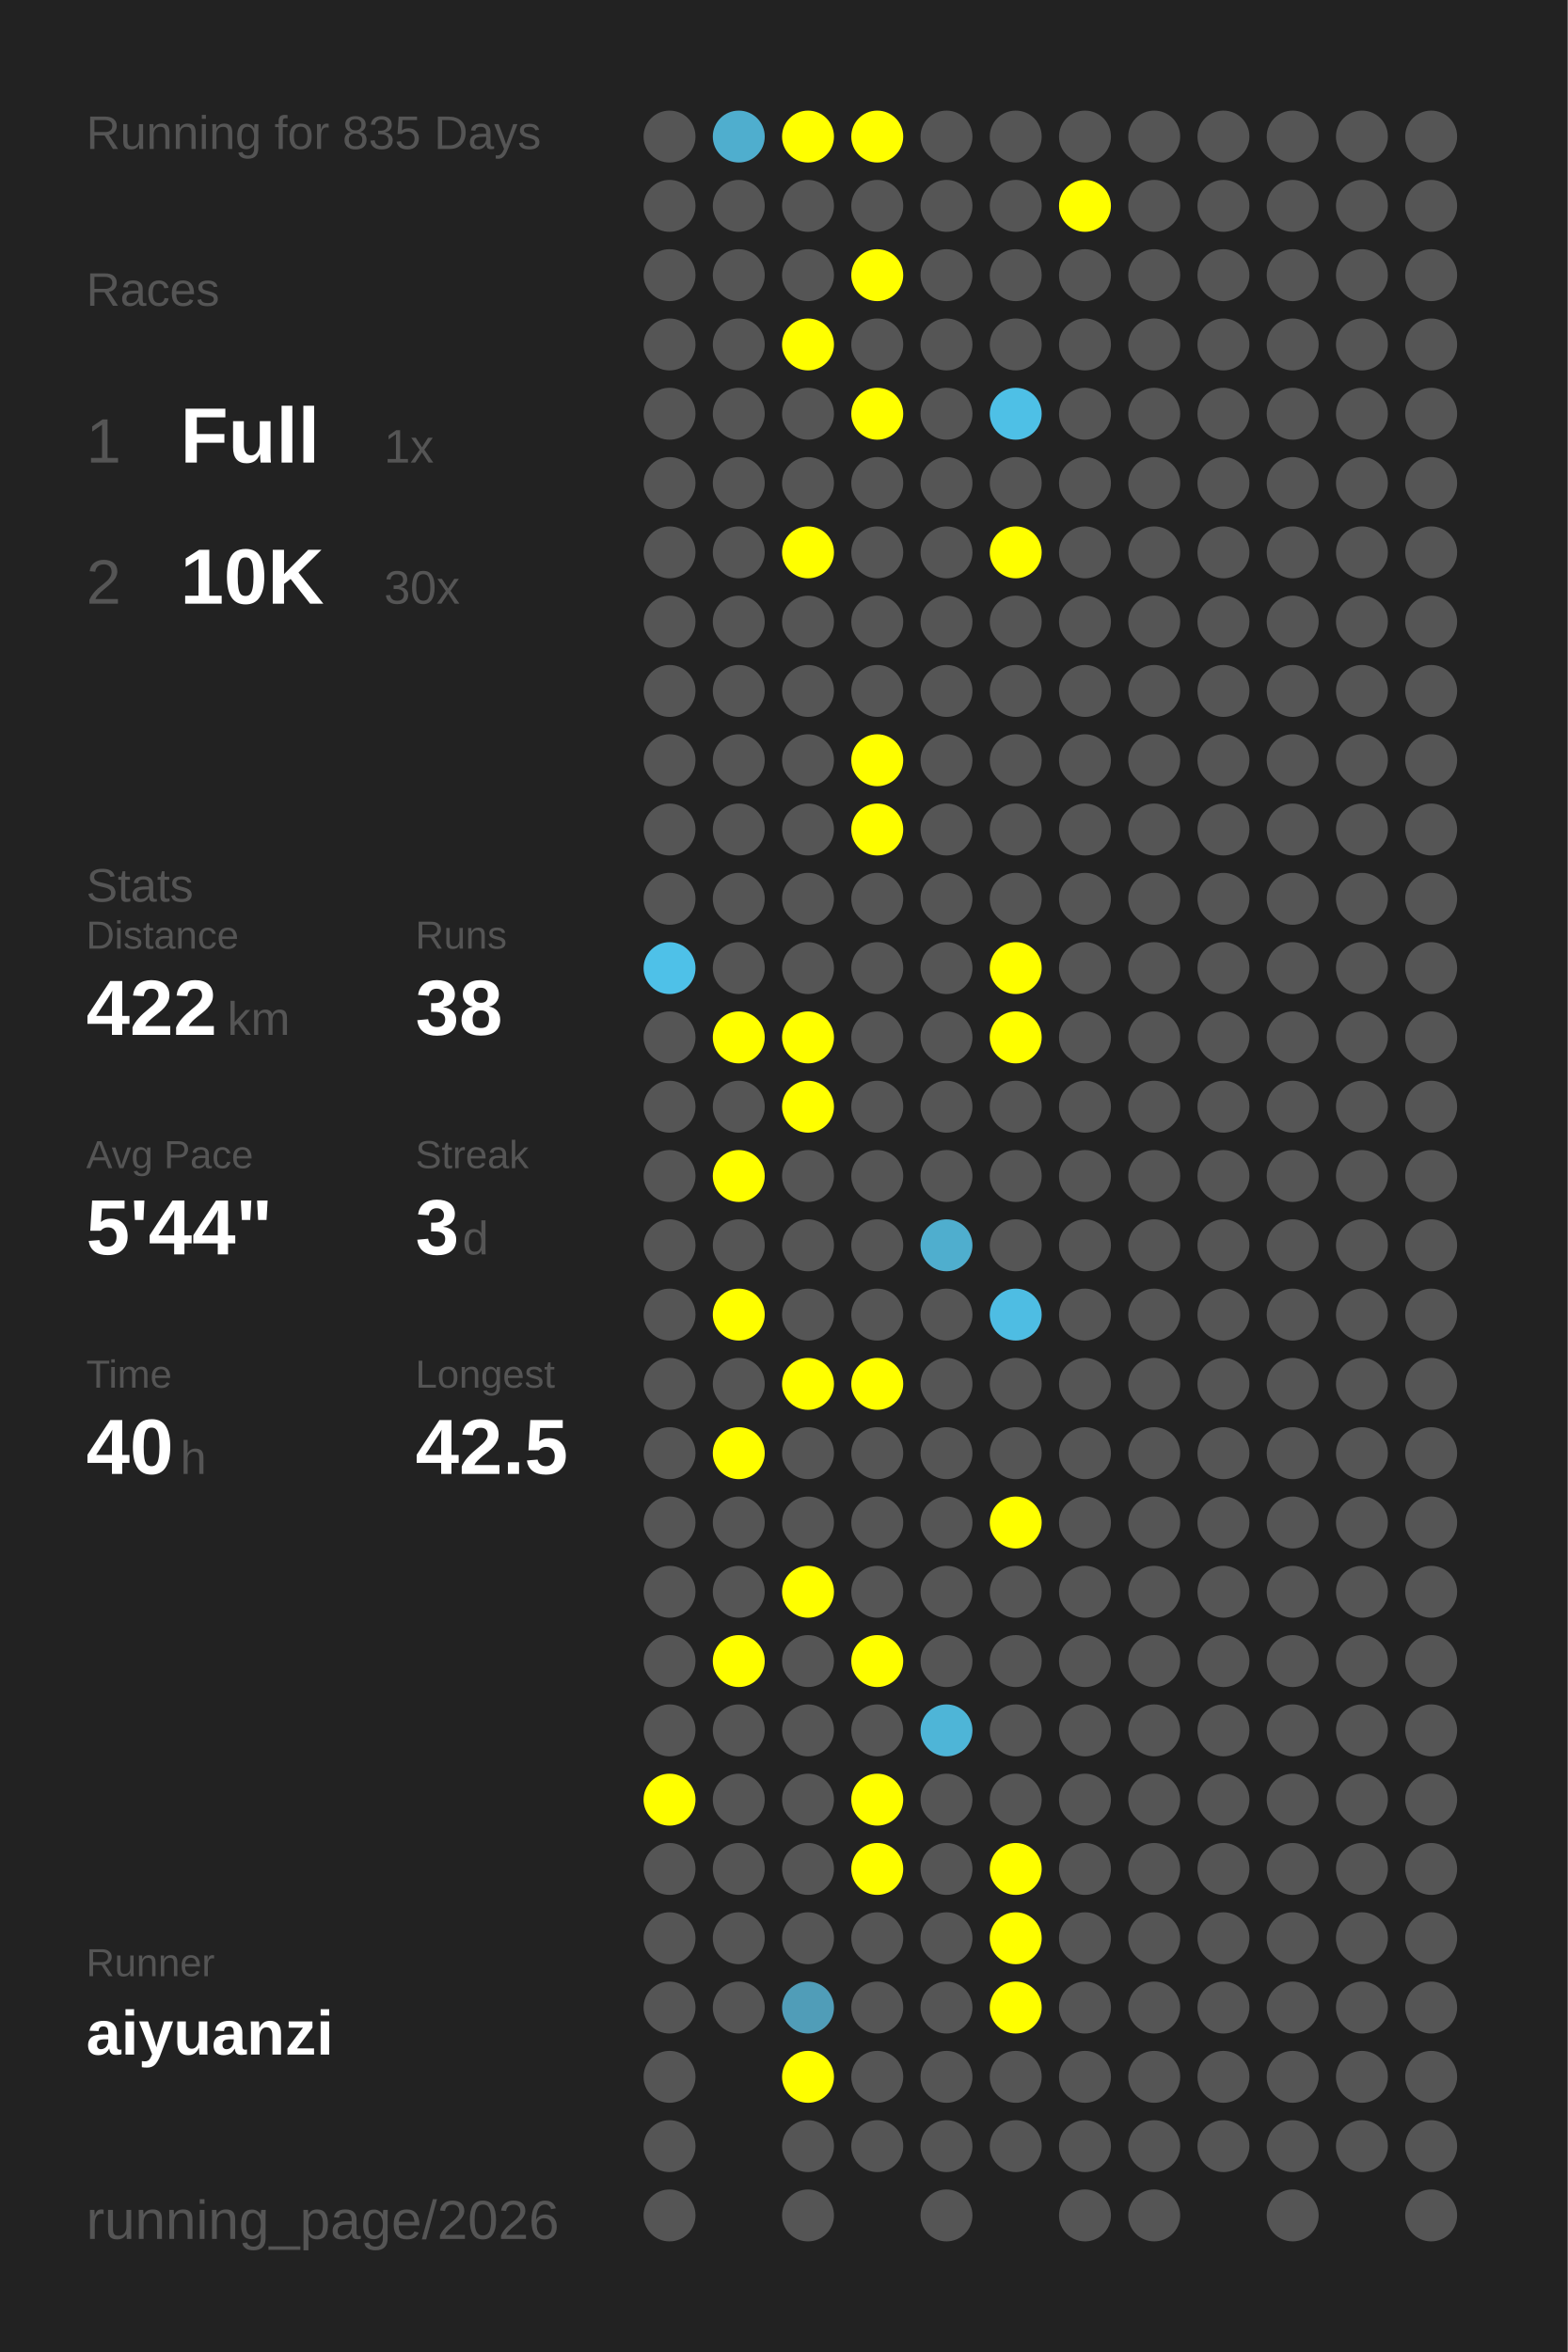
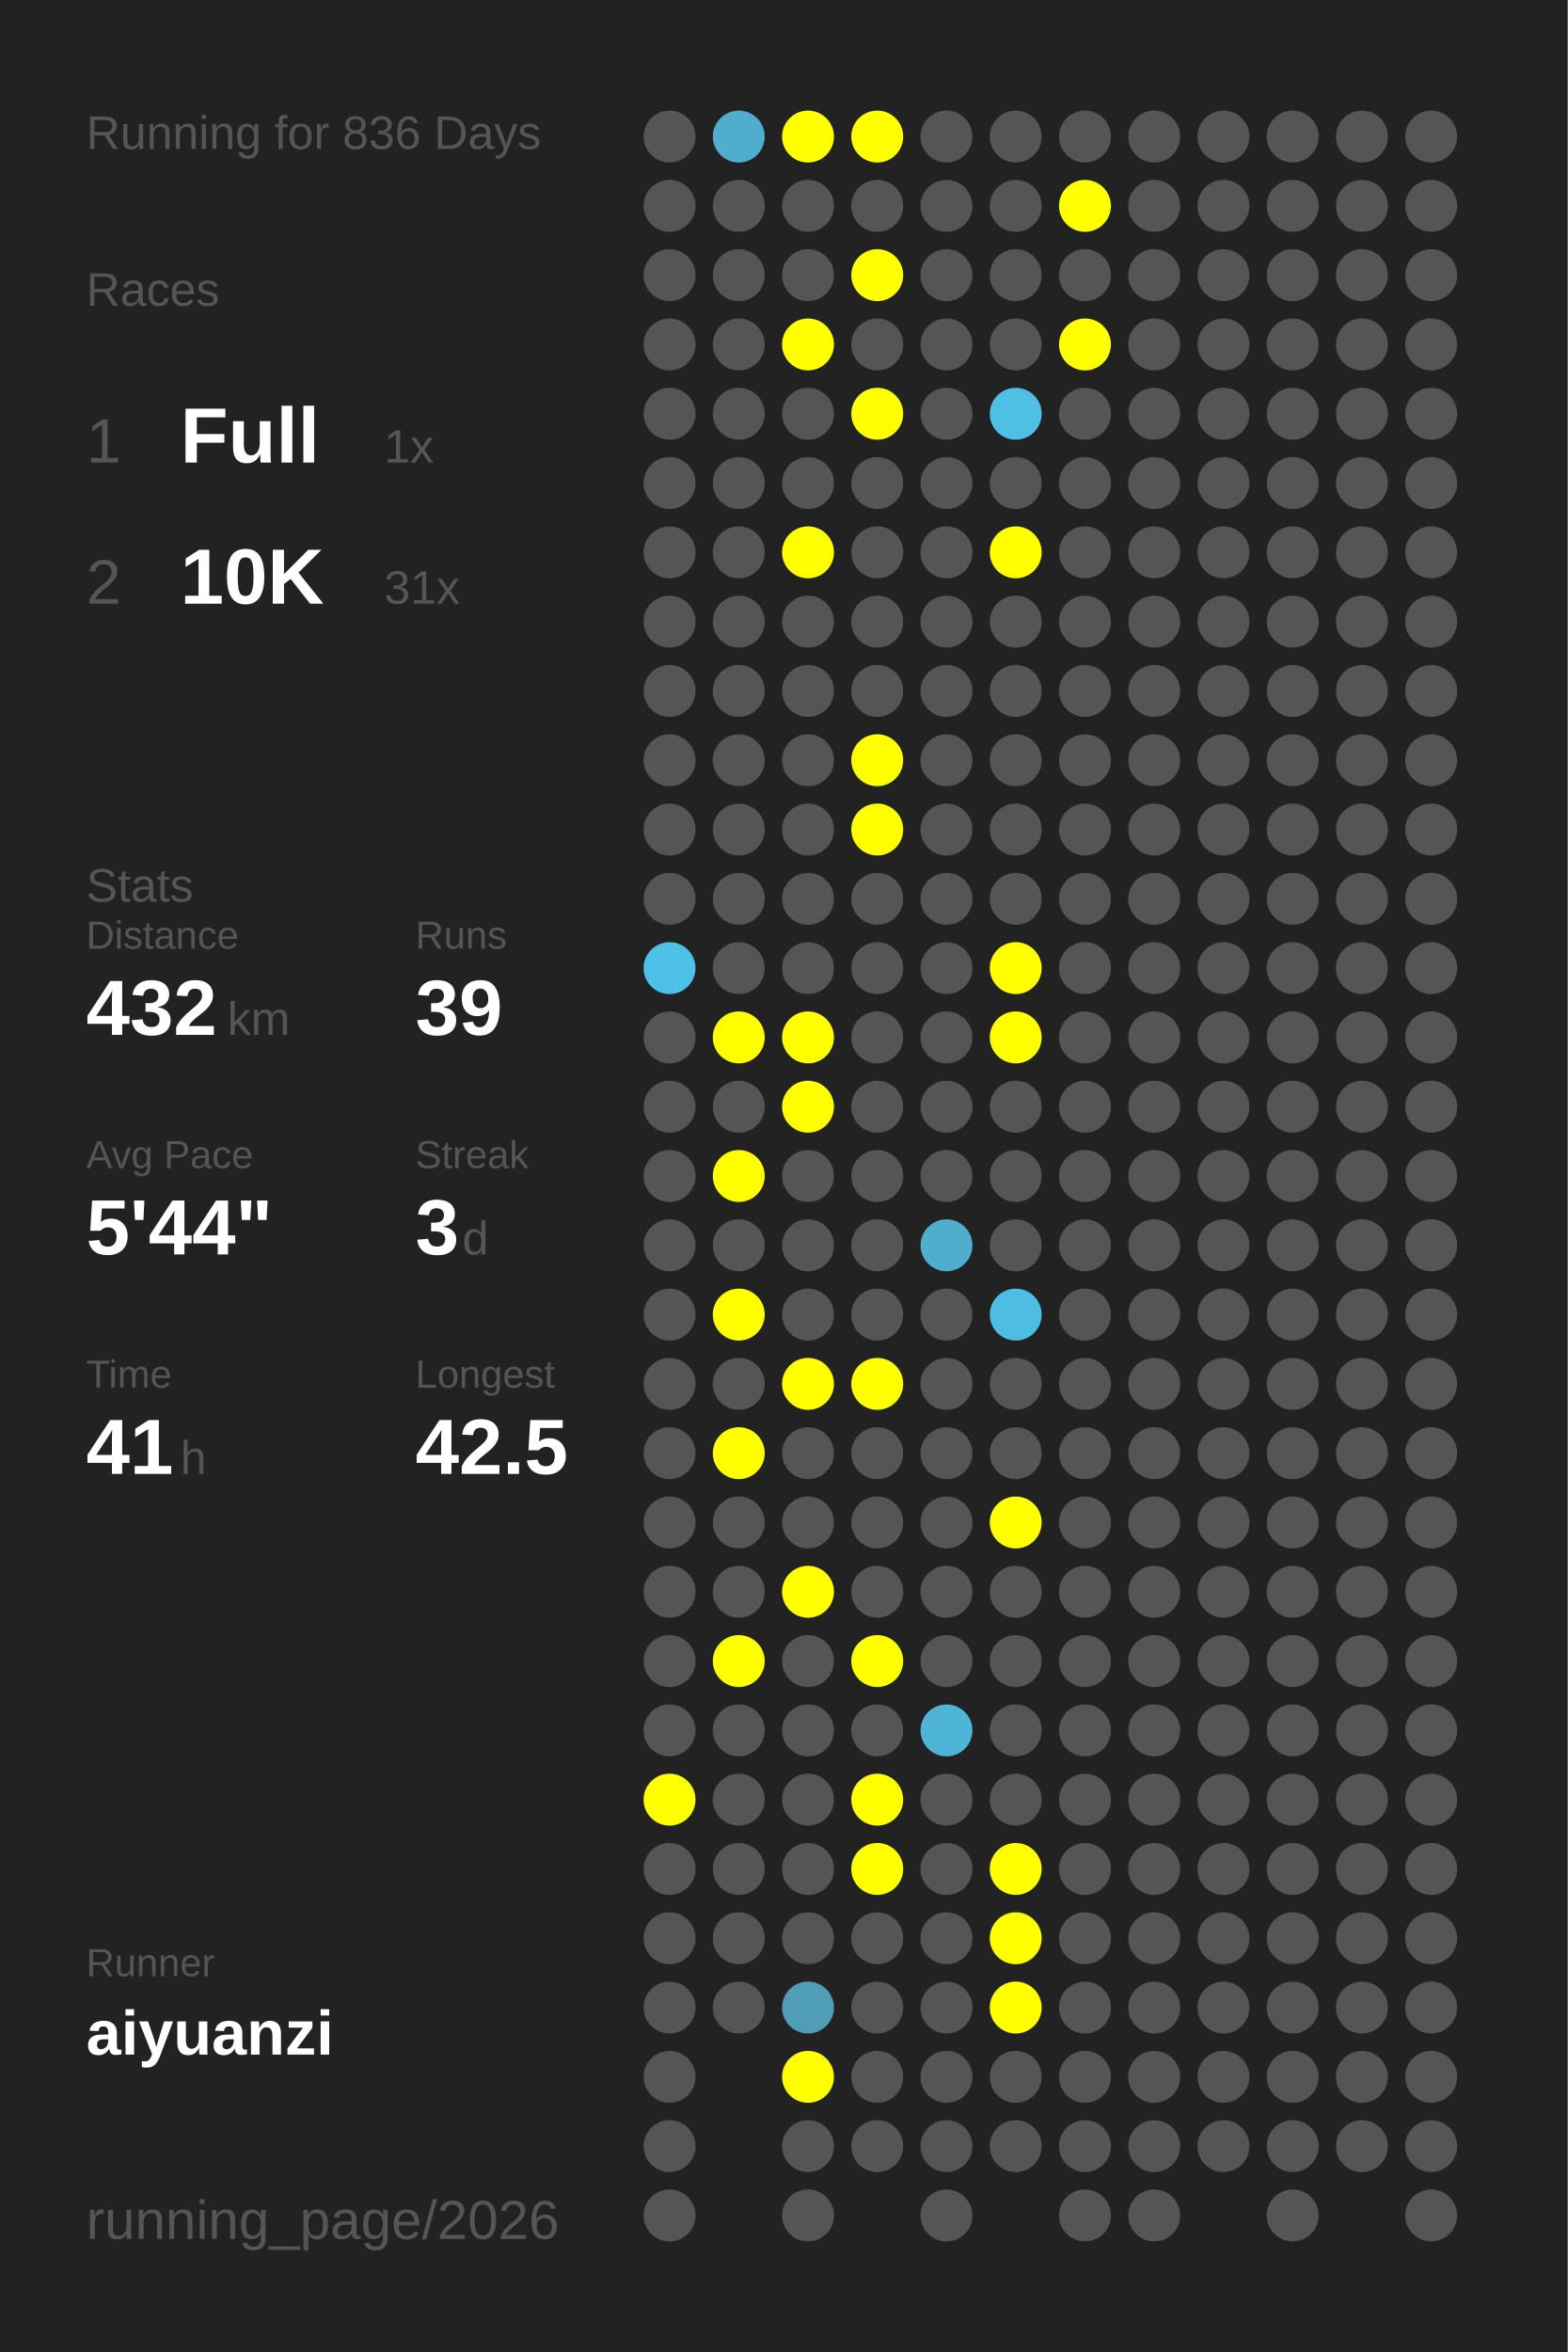
<svg xmlns="http://www.w3.org/2000/svg" baseProfile="full" height="300mm" version="1.1" viewBox="0,0,200,300" width="200mm">
  <defs />
  <rect fill="#222222" height="300" width="200" x="0" y="0" />
-   <text fill="#555555" style="font-size:6px; font-family:Arial;" x="11" y="19">Running for 835 Days</text>
+   <text fill="#555555" style="font-size:6px; font-family:Arial;" x="11" y="19">Running for 836 Days</text>
  <text fill="#555555" style="font-size:6px; font-family:Arial;" x="11" y="39">Races</text>
  <text fill="#555555" style="font-size:8px; font-family:Arial;" x="11" y="59">1</text>
  <text fill="#FFFFFF" style="font-size:10px; font-family:Arial; font-weight:bold;" x="23" y="59">Full</text>
  <text fill="#555555" style="font-size:6px; font-family:Arial;" x="49" y="59">1x</text>
  <text fill="#555555" style="font-size:8px; font-family:Arial;" x="11" y="77">2</text>
  <text fill="#FFFFFF" style="font-size:10px; font-family:Arial; font-weight:bold;" x="23" y="77">10K</text>
-   <text fill="#555555" style="font-size:6px; font-family:Arial;" x="49" y="77">30x</text>
+   <text fill="#555555" style="font-size:6px; font-family:Arial;" x="49" y="77">31x</text>
  <text fill="#555555" style="font-size:6px; font-family:Arial;" x="11" y="115">Stats</text>
  <text fill="#555555" style="font-size:5px; font-family:Arial;" x="11" y="121">Distance</text>
-   <text fill="#FFFFFF" style="font-size:10px; font-family:Arial; font-weight:bold;" x="11" y="132">422</text>
+   <text fill="#FFFFFF" style="font-size:10px; font-family:Arial; font-weight:bold;" x="11" y="132">432</text>
  <text fill="#555555" style="font-size:6px; font-family:Arial;" x="29" y="132">km</text>
  <text fill="#555555" style="font-size:5px; font-family:Arial;" x="53" y="121">Runs</text>
-   <text fill="#FFFFFF" style="font-size:10px; font-family:Arial; font-weight:bold;" x="53" y="132">38</text>
+   <text fill="#FFFFFF" style="font-size:10px; font-family:Arial; font-weight:bold;" x="53" y="132">39</text>
  <text fill="#555555" style="font-size:5px; font-family:Arial;" x="11" y="149">Avg Pace</text>
  <text fill="#FFFFFF" style="font-size:10px; font-family:Arial; font-weight:bold;" x="11" y="160">5'44"</text>
  <text fill="#555555" style="font-size:5px; font-family:Arial;" x="53" y="149">Streak</text>
  <text fill="#FFFFFF" style="font-size:10px; font-family:Arial; font-weight:bold;" x="53" y="160">3</text>
  <text fill="#555555" style="font-size:6px; font-family:Arial;" x="59" y="160">d</text>
  <text fill="#555555" style="font-size:5px; font-family:Arial;" x="11" y="177">Time</text>
-   <text fill="#FFFFFF" style="font-size:10px; font-family:Arial; font-weight:bold;" x="11" y="188">40</text>
+   <text fill="#FFFFFF" style="font-size:10px; font-family:Arial; font-weight:bold;" x="11" y="188">41</text>
  <text fill="#555555" style="font-size:6px; font-family:Arial;" x="23" y="188">h</text>
  <text fill="#555555" style="font-size:5px; font-family:Arial;" x="53" y="177">Longest</text>
  <text fill="#FFFFFF" style="font-size:10px; font-family:Arial; font-weight:bold;" x="53" y="188">42.5</text>
  <text fill="#555555" style="font-size:5px; font-family:Arial;" x="11" y="252.065">Runner</text>
  <text fill="#FFFFFF" style="font-size:8px; font-family:Arial; font-weight:bold;" x="11" y="262.065">aiyuanzi</text>
  <text fill="#555555" style="font-size:7px; font-family:Arial;" x="11" y="285.581">running_page/2026</text>
  <circle cx="85.417" cy="17.419" fill="#555555" r="3.312" />
  <circle cx="85.417" cy="26.258" fill="#555555" r="3.312" />
  <circle cx="85.417" cy="35.097" fill="#555555" r="3.312" />
  <circle cx="85.417" cy="43.935" fill="#555555" r="3.312" />
  <circle cx="85.417" cy="52.774" fill="#555555" r="3.312" />
  <circle cx="85.417" cy="61.613" fill="#555555" r="3.312" />
  <circle cx="85.417" cy="70.452" fill="#555555" r="3.312" />
  <circle cx="85.417" cy="79.29" fill="#555555" r="3.312" />
  <circle cx="85.417" cy="88.129" fill="#555555" r="3.312" />
  <circle cx="85.417" cy="96.968" fill="#555555" r="3.312" />
  <circle cx="85.417" cy="105.806" fill="#555555" r="3.312" />
  <circle cx="85.417" cy="114.645" fill="#555555" r="3.312" />
  <circle cx="85.417" cy="123.484" fill="#4ec1e8" r="3.312" />
  <circle cx="85.417" cy="132.323" fill="#555555" r="3.312" />
  <circle cx="85.417" cy="141.161" fill="#555555" r="3.312" />
  <circle cx="85.417" cy="150" fill="#555555" r="3.312" />
  <circle cx="85.417" cy="158.839" fill="#555555" r="3.312" />
  <circle cx="85.417" cy="167.677" fill="#555555" r="3.312" />
  <circle cx="85.417" cy="176.516" fill="#555555" r="3.312" />
  <circle cx="85.417" cy="185.355" fill="#555555" r="3.312" />
  <circle cx="85.417" cy="194.194" fill="#555555" r="3.312" />
  <circle cx="85.417" cy="203.032" fill="#555555" r="3.312" />
  <circle cx="85.417" cy="211.871" fill="#555555" r="3.312" />
  <circle cx="85.417" cy="220.71" fill="#555555" r="3.312" />
  <circle cx="85.417" cy="229.548" fill="#FFFF00" r="3.312" />
  <circle cx="85.417" cy="238.387" fill="#555555" r="3.312" />
  <circle cx="85.417" cy="247.226" fill="#555555" r="3.312" />
  <circle cx="85.417" cy="256.065" fill="#555555" r="3.312" />
  <circle cx="85.417" cy="264.903" fill="#555555" r="3.312" />
  <circle cx="85.417" cy="273.742" fill="#555555" r="3.312" />
  <circle cx="85.417" cy="282.581" fill="#555555" r="3.312" />
  <circle cx="94.25" cy="17.419" fill="#4faece" r="3.312" />
  <circle cx="94.25" cy="26.258" fill="#555555" r="3.312" />
  <circle cx="94.25" cy="35.097" fill="#555555" r="3.312" />
  <circle cx="94.25" cy="43.935" fill="#555555" r="3.312" />
  <circle cx="94.25" cy="52.774" fill="#555555" r="3.312" />
  <circle cx="94.25" cy="61.613" fill="#555555" r="3.312" />
  <circle cx="94.25" cy="70.452" fill="#555555" r="3.312" />
  <circle cx="94.25" cy="79.29" fill="#555555" r="3.312" />
  <circle cx="94.25" cy="88.129" fill="#555555" r="3.312" />
  <circle cx="94.25" cy="96.968" fill="#555555" r="3.312" />
  <circle cx="94.25" cy="105.806" fill="#555555" r="3.312" />
  <circle cx="94.25" cy="114.645" fill="#555555" r="3.312" />
  <circle cx="94.25" cy="123.484" fill="#555555" r="3.312" />
  <circle cx="94.25" cy="132.323" fill="#FFFF00" r="3.312" />
  <circle cx="94.25" cy="141.161" fill="#555555" r="3.312" />
  <circle cx="94.25" cy="150" fill="#FFFF00" r="3.312" />
  <circle cx="94.25" cy="158.839" fill="#555555" r="3.312" />
  <circle cx="94.25" cy="167.677" fill="#FFFF00" r="3.312" />
  <circle cx="94.25" cy="176.516" fill="#555555" r="3.312" />
  <circle cx="94.25" cy="185.355" fill="#FFFF00" r="3.312" />
  <circle cx="94.25" cy="194.194" fill="#555555" r="3.312" />
  <circle cx="94.25" cy="203.032" fill="#555555" r="3.312" />
  <circle cx="94.25" cy="211.871" fill="#FFFF00" r="3.312" />
  <circle cx="94.25" cy="220.71" fill="#555555" r="3.312" />
  <circle cx="94.25" cy="229.548" fill="#555555" r="3.312" />
  <circle cx="94.25" cy="238.387" fill="#555555" r="3.312" />
  <circle cx="94.25" cy="247.226" fill="#555555" r="3.312" />
  <circle cx="94.25" cy="256.065" fill="#555555" r="3.312" />
  <circle cx="103.083" cy="17.419" fill="#FFFF00" r="3.312" />
  <circle cx="103.083" cy="26.258" fill="#555555" r="3.312" />
  <circle cx="103.083" cy="35.097" fill="#555555" r="3.312" />
  <circle cx="103.083" cy="43.935" fill="#FFFF00" r="3.312" />
  <circle cx="103.083" cy="52.774" fill="#555555" r="3.312" />
  <circle cx="103.083" cy="61.613" fill="#555555" r="3.312" />
  <circle cx="103.083" cy="70.452" fill="#FFFF00" r="3.312" />
  <circle cx="103.083" cy="79.29" fill="#555555" r="3.312" />
  <circle cx="103.083" cy="88.129" fill="#555555" r="3.312" />
  <circle cx="103.083" cy="96.968" fill="#555555" r="3.312" />
  <circle cx="103.083" cy="105.806" fill="#555555" r="3.312" />
  <circle cx="103.083" cy="114.645" fill="#555555" r="3.312" />
  <circle cx="103.083" cy="123.484" fill="#555555" r="3.312" />
  <circle cx="103.083" cy="132.323" fill="#FFFF00" r="3.312" />
  <circle cx="103.083" cy="141.161" fill="#FFFF00" r="3.312" />
  <circle cx="103.083" cy="150" fill="#555555" r="3.312" />
  <circle cx="103.083" cy="158.839" fill="#555555" r="3.312" />
  <circle cx="103.083" cy="167.677" fill="#555555" r="3.312" />
  <circle cx="103.083" cy="176.516" fill="#FFFF00" r="3.312" />
  <circle cx="103.083" cy="185.355" fill="#555555" r="3.312" />
  <circle cx="103.083" cy="194.194" fill="#555555" r="3.312" />
  <circle cx="103.083" cy="203.032" fill="#FFFF00" r="3.312" />
  <circle cx="103.083" cy="211.871" fill="#555555" r="3.312" />
  <circle cx="103.083" cy="220.71" fill="#555555" r="3.312" />
  <circle cx="103.083" cy="229.548" fill="#555555" r="3.312" />
  <circle cx="103.083" cy="238.387" fill="#555555" r="3.312" />
  <circle cx="103.083" cy="247.226" fill="#555555" r="3.312" />
  <circle cx="103.083" cy="256.065" fill="#509db8" r="3.312" />
  <circle cx="103.083" cy="264.903" fill="#FFFF00" r="3.312" />
  <circle cx="103.083" cy="273.742" fill="#555555" r="3.312" />
  <circle cx="103.083" cy="282.581" fill="#555555" r="3.312" />
  <circle cx="111.917" cy="17.419" fill="#FFFF00" r="3.312" />
  <circle cx="111.917" cy="26.258" fill="#555555" r="3.312" />
  <circle cx="111.917" cy="35.097" fill="#FFFF00" r="3.312" />
  <circle cx="111.917" cy="43.935" fill="#555555" r="3.312" />
  <circle cx="111.917" cy="52.774" fill="#FFFF00" r="3.312" />
  <circle cx="111.917" cy="61.613" fill="#555555" r="3.312" />
  <circle cx="111.917" cy="70.452" fill="#555555" r="3.312" />
  <circle cx="111.917" cy="79.29" fill="#555555" r="3.312" />
  <circle cx="111.917" cy="88.129" fill="#555555" r="3.312" />
  <circle cx="111.917" cy="96.968" fill="#FFFF00" r="3.312" />
  <circle cx="111.917" cy="105.806" fill="#FFFF00" r="3.312" />
  <circle cx="111.917" cy="114.645" fill="#555555" r="3.312" />
  <circle cx="111.917" cy="123.484" fill="#555555" r="3.312" />
  <circle cx="111.917" cy="132.323" fill="#555555" r="3.312" />
  <circle cx="111.917" cy="141.161" fill="#555555" r="3.312" />
  <circle cx="111.917" cy="150" fill="#555555" r="3.312" />
  <circle cx="111.917" cy="158.839" fill="#555555" r="3.312" />
  <circle cx="111.917" cy="167.677" fill="#555555" r="3.312" />
  <circle cx="111.917" cy="176.516" fill="#FFFF00" r="3.312" />
  <circle cx="111.917" cy="185.355" fill="#555555" r="3.312" />
  <circle cx="111.917" cy="194.194" fill="#555555" r="3.312" />
  <circle cx="111.917" cy="203.032" fill="#555555" r="3.312" />
  <circle cx="111.917" cy="211.871" fill="#FFFF00" r="3.312" />
  <circle cx="111.917" cy="220.71" fill="#555555" r="3.312" />
  <circle cx="111.917" cy="229.548" fill="#FFFF00" r="3.312" />
  <circle cx="111.917" cy="238.387" fill="#FFFF00" r="3.312" />
  <circle cx="111.917" cy="247.226" fill="#555555" r="3.312" />
  <circle cx="111.917" cy="256.065" fill="#555555" r="3.312" />
  <circle cx="111.917" cy="264.903" fill="#555555" r="3.312" />
  <circle cx="111.917" cy="273.742" fill="#555555" r="3.312" />
  <circle cx="120.75" cy="17.419" fill="#555555" r="3.312" />
  <circle cx="120.75" cy="26.258" fill="#555555" r="3.312" />
  <circle cx="120.75" cy="35.097" fill="#555555" r="3.312" />
  <circle cx="120.75" cy="43.935" fill="#555555" r="3.312" />
  <circle cx="120.75" cy="52.774" fill="#555555" r="3.312" />
  <circle cx="120.75" cy="61.613" fill="#555555" r="3.312" />
  <circle cx="120.75" cy="70.452" fill="#555555" r="3.312" />
  <circle cx="120.75" cy="79.29" fill="#555555" r="3.312" />
  <circle cx="120.75" cy="88.129" fill="#555555" r="3.312" />
  <circle cx="120.75" cy="96.968" fill="#555555" r="3.312" />
  <circle cx="120.75" cy="105.806" fill="#555555" r="3.312" />
  <circle cx="120.75" cy="114.645" fill="#555555" r="3.312" />
  <circle cx="120.75" cy="123.484" fill="#555555" r="3.312" />
  <circle cx="120.75" cy="132.323" fill="#555555" r="3.312" />
  <circle cx="120.75" cy="141.161" fill="#555555" r="3.312" />
  <circle cx="120.75" cy="150" fill="#555555" r="3.312" />
  <circle cx="120.75" cy="158.839" fill="#4faece" r="3.312" />
  <circle cx="120.75" cy="167.677" fill="#555555" r="3.312" />
  <circle cx="120.75" cy="176.516" fill="#555555" r="3.312" />
  <circle cx="120.75" cy="185.355" fill="#555555" r="3.312" />
  <circle cx="120.75" cy="194.194" fill="#555555" r="3.312" />
  <circle cx="120.75" cy="203.032" fill="#555555" r="3.312" />
  <circle cx="120.75" cy="211.871" fill="#555555" r="3.312" />
  <circle cx="120.75" cy="220.71" fill="#4eb5d7" r="3.312" />
  <circle cx="120.75" cy="229.548" fill="#555555" r="3.312" />
  <circle cx="120.75" cy="238.387" fill="#555555" r="3.312" />
  <circle cx="120.75" cy="247.226" fill="#555555" r="3.312" />
  <circle cx="120.75" cy="256.065" fill="#555555" r="3.312" />
  <circle cx="120.75" cy="264.903" fill="#555555" r="3.312" />
  <circle cx="120.75" cy="273.742" fill="#555555" r="3.312" />
  <circle cx="120.75" cy="282.581" fill="#555555" r="3.312" />
  <circle cx="129.583" cy="17.419" fill="#555555" r="3.312" />
  <circle cx="129.583" cy="26.258" fill="#555555" r="3.312" />
  <circle cx="129.583" cy="35.097" fill="#555555" r="3.312" />
  <circle cx="129.583" cy="43.935" fill="#555555" r="3.312" />
  <circle cx="129.583" cy="52.774" fill="#4ec0e6" r="3.312" />
  <circle cx="129.583" cy="61.613" fill="#555555" r="3.312" />
  <circle cx="129.583" cy="70.452" fill="#FFFF00" r="3.312" />
  <circle cx="129.583" cy="79.29" fill="#555555" r="3.312" />
  <circle cx="129.583" cy="88.129" fill="#555555" r="3.312" />
  <circle cx="129.583" cy="96.968" fill="#555555" r="3.312" />
  <circle cx="129.583" cy="105.806" fill="#555555" r="3.312" />
  <circle cx="129.583" cy="114.645" fill="#555555" r="3.312" />
  <circle cx="129.583" cy="123.484" fill="#FFFF00" r="3.312" />
  <circle cx="129.583" cy="132.323" fill="#FFFF00" r="3.312" />
  <circle cx="129.583" cy="141.161" fill="#555555" r="3.312" />
  <circle cx="129.583" cy="150" fill="#555555" r="3.312" />
  <circle cx="129.583" cy="158.839" fill="#555555" r="3.312" />
  <circle cx="129.583" cy="167.677" fill="#4ebde3" r="3.312" />
  <circle cx="129.583" cy="176.516" fill="#555555" r="3.312" />
  <circle cx="129.583" cy="185.355" fill="#555555" r="3.312" />
  <circle cx="129.583" cy="194.194" fill="#FFFF00" r="3.312" />
  <circle cx="129.583" cy="203.032" fill="#555555" r="3.312" />
  <circle cx="129.583" cy="211.871" fill="#555555" r="3.312" />
  <circle cx="129.583" cy="220.71" fill="#555555" r="3.312" />
  <circle cx="129.583" cy="229.548" fill="#555555" r="3.312" />
  <circle cx="129.583" cy="238.387" fill="#FFFF00" r="3.312" />
  <circle cx="129.583" cy="247.226" fill="#FFFF00" r="3.312" />
  <circle cx="129.583" cy="256.065" fill="#FFFF00" r="3.312" />
  <circle cx="129.583" cy="264.903" fill="#555555" r="3.312" />
  <circle cx="129.583" cy="273.742" fill="#555555" r="3.312" />
  <circle cx="138.417" cy="17.419" fill="#555555" r="3.312" />
  <circle cx="138.417" cy="26.258" fill="#FFFF00" r="3.312" />
  <circle cx="138.417" cy="35.097" fill="#555555" r="3.312" />
-   <circle cx="138.417" cy="43.935" fill="#555555" r="3.312" />
+   <circle cx="138.417" cy="43.935" fill="#FFFF00" r="3.312" />
  <circle cx="138.417" cy="52.774" fill="#555555" r="3.312" />
  <circle cx="138.417" cy="61.613" fill="#555555" r="3.312" />
  <circle cx="138.417" cy="70.452" fill="#555555" r="3.312" />
  <circle cx="138.417" cy="79.29" fill="#555555" r="3.312" />
  <circle cx="138.417" cy="88.129" fill="#555555" r="3.312" />
  <circle cx="138.417" cy="96.968" fill="#555555" r="3.312" />
  <circle cx="138.417" cy="105.806" fill="#555555" r="3.312" />
  <circle cx="138.417" cy="114.645" fill="#555555" r="3.312" />
  <circle cx="138.417" cy="123.484" fill="#555555" r="3.312" />
  <circle cx="138.417" cy="132.323" fill="#555555" r="3.312" />
  <circle cx="138.417" cy="141.161" fill="#555555" r="3.312" />
  <circle cx="138.417" cy="150" fill="#555555" r="3.312" />
  <circle cx="138.417" cy="158.839" fill="#555555" r="3.312" />
  <circle cx="138.417" cy="167.677" fill="#555555" r="3.312" />
  <circle cx="138.417" cy="176.516" fill="#555555" r="3.312" />
  <circle cx="138.417" cy="185.355" fill="#555555" r="3.312" />
  <circle cx="138.417" cy="194.194" fill="#555555" r="3.312" />
  <circle cx="138.417" cy="203.032" fill="#555555" r="3.312" />
  <circle cx="138.417" cy="211.871" fill="#555555" r="3.312" />
  <circle cx="138.417" cy="220.71" fill="#555555" r="3.312" />
  <circle cx="138.417" cy="229.548" fill="#555555" r="3.312" />
  <circle cx="138.417" cy="238.387" fill="#555555" r="3.312" />
  <circle cx="138.417" cy="247.226" fill="#555555" r="3.312" />
  <circle cx="138.417" cy="256.065" fill="#555555" r="3.312" />
  <circle cx="138.417" cy="264.903" fill="#555555" r="3.312" />
  <circle cx="138.417" cy="273.742" fill="#555555" r="3.312" />
  <circle cx="138.417" cy="282.581" fill="#555555" r="3.312" />
  <circle cx="147.25" cy="17.419" fill="#555555" r="3.312" />
  <circle cx="147.25" cy="26.258" fill="#555555" r="3.312" />
  <circle cx="147.25" cy="35.097" fill="#555555" r="3.312" />
  <circle cx="147.25" cy="43.935" fill="#555555" r="3.312" />
  <circle cx="147.25" cy="52.774" fill="#555555" r="3.312" />
  <circle cx="147.25" cy="61.613" fill="#555555" r="3.312" />
  <circle cx="147.25" cy="70.452" fill="#555555" r="3.312" />
  <circle cx="147.25" cy="79.29" fill="#555555" r="3.312" />
  <circle cx="147.25" cy="88.129" fill="#555555" r="3.312" />
  <circle cx="147.25" cy="96.968" fill="#555555" r="3.312" />
  <circle cx="147.25" cy="105.806" fill="#555555" r="3.312" />
  <circle cx="147.25" cy="114.645" fill="#555555" r="3.312" />
  <circle cx="147.25" cy="123.484" fill="#555555" r="3.312" />
  <circle cx="147.25" cy="132.323" fill="#555555" r="3.312" />
  <circle cx="147.25" cy="141.161" fill="#555555" r="3.312" />
  <circle cx="147.25" cy="150" fill="#555555" r="3.312" />
  <circle cx="147.25" cy="158.839" fill="#555555" r="3.312" />
  <circle cx="147.25" cy="167.677" fill="#555555" r="3.312" />
  <circle cx="147.25" cy="176.516" fill="#555555" r="3.312" />
  <circle cx="147.25" cy="185.355" fill="#555555" r="3.312" />
  <circle cx="147.25" cy="194.194" fill="#555555" r="3.312" />
  <circle cx="147.25" cy="203.032" fill="#555555" r="3.312" />
  <circle cx="147.25" cy="211.871" fill="#555555" r="3.312" />
  <circle cx="147.25" cy="220.71" fill="#555555" r="3.312" />
  <circle cx="147.25" cy="229.548" fill="#555555" r="3.312" />
  <circle cx="147.25" cy="238.387" fill="#555555" r="3.312" />
  <circle cx="147.25" cy="247.226" fill="#555555" r="3.312" />
  <circle cx="147.25" cy="256.065" fill="#555555" r="3.312" />
  <circle cx="147.25" cy="264.903" fill="#555555" r="3.312" />
  <circle cx="147.25" cy="273.742" fill="#555555" r="3.312" />
  <circle cx="147.25" cy="282.581" fill="#555555" r="3.312" />
  <circle cx="156.083" cy="17.419" fill="#555555" r="3.312" />
  <circle cx="156.083" cy="26.258" fill="#555555" r="3.312" />
  <circle cx="156.083" cy="35.097" fill="#555555" r="3.312" />
  <circle cx="156.083" cy="43.935" fill="#555555" r="3.312" />
  <circle cx="156.083" cy="52.774" fill="#555555" r="3.312" />
  <circle cx="156.083" cy="61.613" fill="#555555" r="3.312" />
  <circle cx="156.083" cy="70.452" fill="#555555" r="3.312" />
  <circle cx="156.083" cy="79.29" fill="#555555" r="3.312" />
  <circle cx="156.083" cy="88.129" fill="#555555" r="3.312" />
  <circle cx="156.083" cy="96.968" fill="#555555" r="3.312" />
  <circle cx="156.083" cy="105.806" fill="#555555" r="3.312" />
  <circle cx="156.083" cy="114.645" fill="#555555" r="3.312" />
  <circle cx="156.083" cy="123.484" fill="#555555" r="3.312" />
  <circle cx="156.083" cy="132.323" fill="#555555" r="3.312" />
  <circle cx="156.083" cy="141.161" fill="#555555" r="3.312" />
  <circle cx="156.083" cy="150" fill="#555555" r="3.312" />
  <circle cx="156.083" cy="158.839" fill="#555555" r="3.312" />
  <circle cx="156.083" cy="167.677" fill="#555555" r="3.312" />
  <circle cx="156.083" cy="176.516" fill="#555555" r="3.312" />
  <circle cx="156.083" cy="185.355" fill="#555555" r="3.312" />
  <circle cx="156.083" cy="194.194" fill="#555555" r="3.312" />
  <circle cx="156.083" cy="203.032" fill="#555555" r="3.312" />
  <circle cx="156.083" cy="211.871" fill="#555555" r="3.312" />
  <circle cx="156.083" cy="220.71" fill="#555555" r="3.312" />
  <circle cx="156.083" cy="229.548" fill="#555555" r="3.312" />
  <circle cx="156.083" cy="238.387" fill="#555555" r="3.312" />
  <circle cx="156.083" cy="247.226" fill="#555555" r="3.312" />
  <circle cx="156.083" cy="256.065" fill="#555555" r="3.312" />
  <circle cx="156.083" cy="264.903" fill="#555555" r="3.312" />
  <circle cx="156.083" cy="273.742" fill="#555555" r="3.312" />
  <circle cx="164.917" cy="17.419" fill="#555555" r="3.312" />
  <circle cx="164.917" cy="26.258" fill="#555555" r="3.312" />
  <circle cx="164.917" cy="35.097" fill="#555555" r="3.312" />
  <circle cx="164.917" cy="43.935" fill="#555555" r="3.312" />
  <circle cx="164.917" cy="52.774" fill="#555555" r="3.312" />
  <circle cx="164.917" cy="61.613" fill="#555555" r="3.312" />
  <circle cx="164.917" cy="70.452" fill="#555555" r="3.312" />
  <circle cx="164.917" cy="79.29" fill="#555555" r="3.312" />
  <circle cx="164.917" cy="88.129" fill="#555555" r="3.312" />
  <circle cx="164.917" cy="96.968" fill="#555555" r="3.312" />
  <circle cx="164.917" cy="105.806" fill="#555555" r="3.312" />
  <circle cx="164.917" cy="114.645" fill="#555555" r="3.312" />
  <circle cx="164.917" cy="123.484" fill="#555555" r="3.312" />
  <circle cx="164.917" cy="132.323" fill="#555555" r="3.312" />
  <circle cx="164.917" cy="141.161" fill="#555555" r="3.312" />
  <circle cx="164.917" cy="150" fill="#555555" r="3.312" />
  <circle cx="164.917" cy="158.839" fill="#555555" r="3.312" />
  <circle cx="164.917" cy="167.677" fill="#555555" r="3.312" />
  <circle cx="164.917" cy="176.516" fill="#555555" r="3.312" />
  <circle cx="164.917" cy="185.355" fill="#555555" r="3.312" />
  <circle cx="164.917" cy="194.194" fill="#555555" r="3.312" />
  <circle cx="164.917" cy="203.032" fill="#555555" r="3.312" />
  <circle cx="164.917" cy="211.871" fill="#555555" r="3.312" />
  <circle cx="164.917" cy="220.71" fill="#555555" r="3.312" />
  <circle cx="164.917" cy="229.548" fill="#555555" r="3.312" />
  <circle cx="164.917" cy="238.387" fill="#555555" r="3.312" />
  <circle cx="164.917" cy="247.226" fill="#555555" r="3.312" />
  <circle cx="164.917" cy="256.065" fill="#555555" r="3.312" />
  <circle cx="164.917" cy="264.903" fill="#555555" r="3.312" />
  <circle cx="164.917" cy="273.742" fill="#555555" r="3.312" />
  <circle cx="164.917" cy="282.581" fill="#555555" r="3.312" />
  <circle cx="173.75" cy="17.419" fill="#555555" r="3.312" />
  <circle cx="173.75" cy="26.258" fill="#555555" r="3.312" />
  <circle cx="173.75" cy="35.097" fill="#555555" r="3.312" />
  <circle cx="173.75" cy="43.935" fill="#555555" r="3.312" />
  <circle cx="173.75" cy="52.774" fill="#555555" r="3.312" />
  <circle cx="173.75" cy="61.613" fill="#555555" r="3.312" />
  <circle cx="173.75" cy="70.452" fill="#555555" r="3.312" />
  <circle cx="173.75" cy="79.29" fill="#555555" r="3.312" />
  <circle cx="173.75" cy="88.129" fill="#555555" r="3.312" />
  <circle cx="173.75" cy="96.968" fill="#555555" r="3.312" />
  <circle cx="173.75" cy="105.806" fill="#555555" r="3.312" />
  <circle cx="173.75" cy="114.645" fill="#555555" r="3.312" />
  <circle cx="173.75" cy="123.484" fill="#555555" r="3.312" />
  <circle cx="173.75" cy="132.323" fill="#555555" r="3.312" />
  <circle cx="173.75" cy="141.161" fill="#555555" r="3.312" />
  <circle cx="173.75" cy="150" fill="#555555" r="3.312" />
  <circle cx="173.75" cy="158.839" fill="#555555" r="3.312" />
  <circle cx="173.75" cy="167.677" fill="#555555" r="3.312" />
  <circle cx="173.75" cy="176.516" fill="#555555" r="3.312" />
  <circle cx="173.75" cy="185.355" fill="#555555" r="3.312" />
  <circle cx="173.75" cy="194.194" fill="#555555" r="3.312" />
  <circle cx="173.75" cy="203.032" fill="#555555" r="3.312" />
  <circle cx="173.75" cy="211.871" fill="#555555" r="3.312" />
  <circle cx="173.75" cy="220.71" fill="#555555" r="3.312" />
  <circle cx="173.75" cy="229.548" fill="#555555" r="3.312" />
  <circle cx="173.75" cy="238.387" fill="#555555" r="3.312" />
  <circle cx="173.75" cy="247.226" fill="#555555" r="3.312" />
  <circle cx="173.75" cy="256.065" fill="#555555" r="3.312" />
  <circle cx="173.75" cy="264.903" fill="#555555" r="3.312" />
  <circle cx="173.75" cy="273.742" fill="#555555" r="3.312" />
  <circle cx="182.583" cy="17.419" fill="#555555" r="3.312" />
  <circle cx="182.583" cy="26.258" fill="#555555" r="3.312" />
  <circle cx="182.583" cy="35.097" fill="#555555" r="3.312" />
  <circle cx="182.583" cy="43.935" fill="#555555" r="3.312" />
  <circle cx="182.583" cy="52.774" fill="#555555" r="3.312" />
  <circle cx="182.583" cy="61.613" fill="#555555" r="3.312" />
  <circle cx="182.583" cy="70.452" fill="#555555" r="3.312" />
  <circle cx="182.583" cy="79.29" fill="#555555" r="3.312" />
  <circle cx="182.583" cy="88.129" fill="#555555" r="3.312" />
  <circle cx="182.583" cy="96.968" fill="#555555" r="3.312" />
  <circle cx="182.583" cy="105.806" fill="#555555" r="3.312" />
  <circle cx="182.583" cy="114.645" fill="#555555" r="3.312" />
  <circle cx="182.583" cy="123.484" fill="#555555" r="3.312" />
  <circle cx="182.583" cy="132.323" fill="#555555" r="3.312" />
  <circle cx="182.583" cy="141.161" fill="#555555" r="3.312" />
  <circle cx="182.583" cy="150" fill="#555555" r="3.312" />
  <circle cx="182.583" cy="158.839" fill="#555555" r="3.312" />
  <circle cx="182.583" cy="167.677" fill="#555555" r="3.312" />
  <circle cx="182.583" cy="176.516" fill="#555555" r="3.312" />
  <circle cx="182.583" cy="185.355" fill="#555555" r="3.312" />
  <circle cx="182.583" cy="194.194" fill="#555555" r="3.312" />
  <circle cx="182.583" cy="203.032" fill="#555555" r="3.312" />
  <circle cx="182.583" cy="211.871" fill="#555555" r="3.312" />
  <circle cx="182.583" cy="220.71" fill="#555555" r="3.312" />
  <circle cx="182.583" cy="229.548" fill="#555555" r="3.312" />
  <circle cx="182.583" cy="238.387" fill="#555555" r="3.312" />
  <circle cx="182.583" cy="247.226" fill="#555555" r="3.312" />
  <circle cx="182.583" cy="256.065" fill="#555555" r="3.312" />
  <circle cx="182.583" cy="264.903" fill="#555555" r="3.312" />
  <circle cx="182.583" cy="273.742" fill="#555555" r="3.312" />
  <circle cx="182.583" cy="282.581" fill="#555555" r="3.312" />
</svg>
